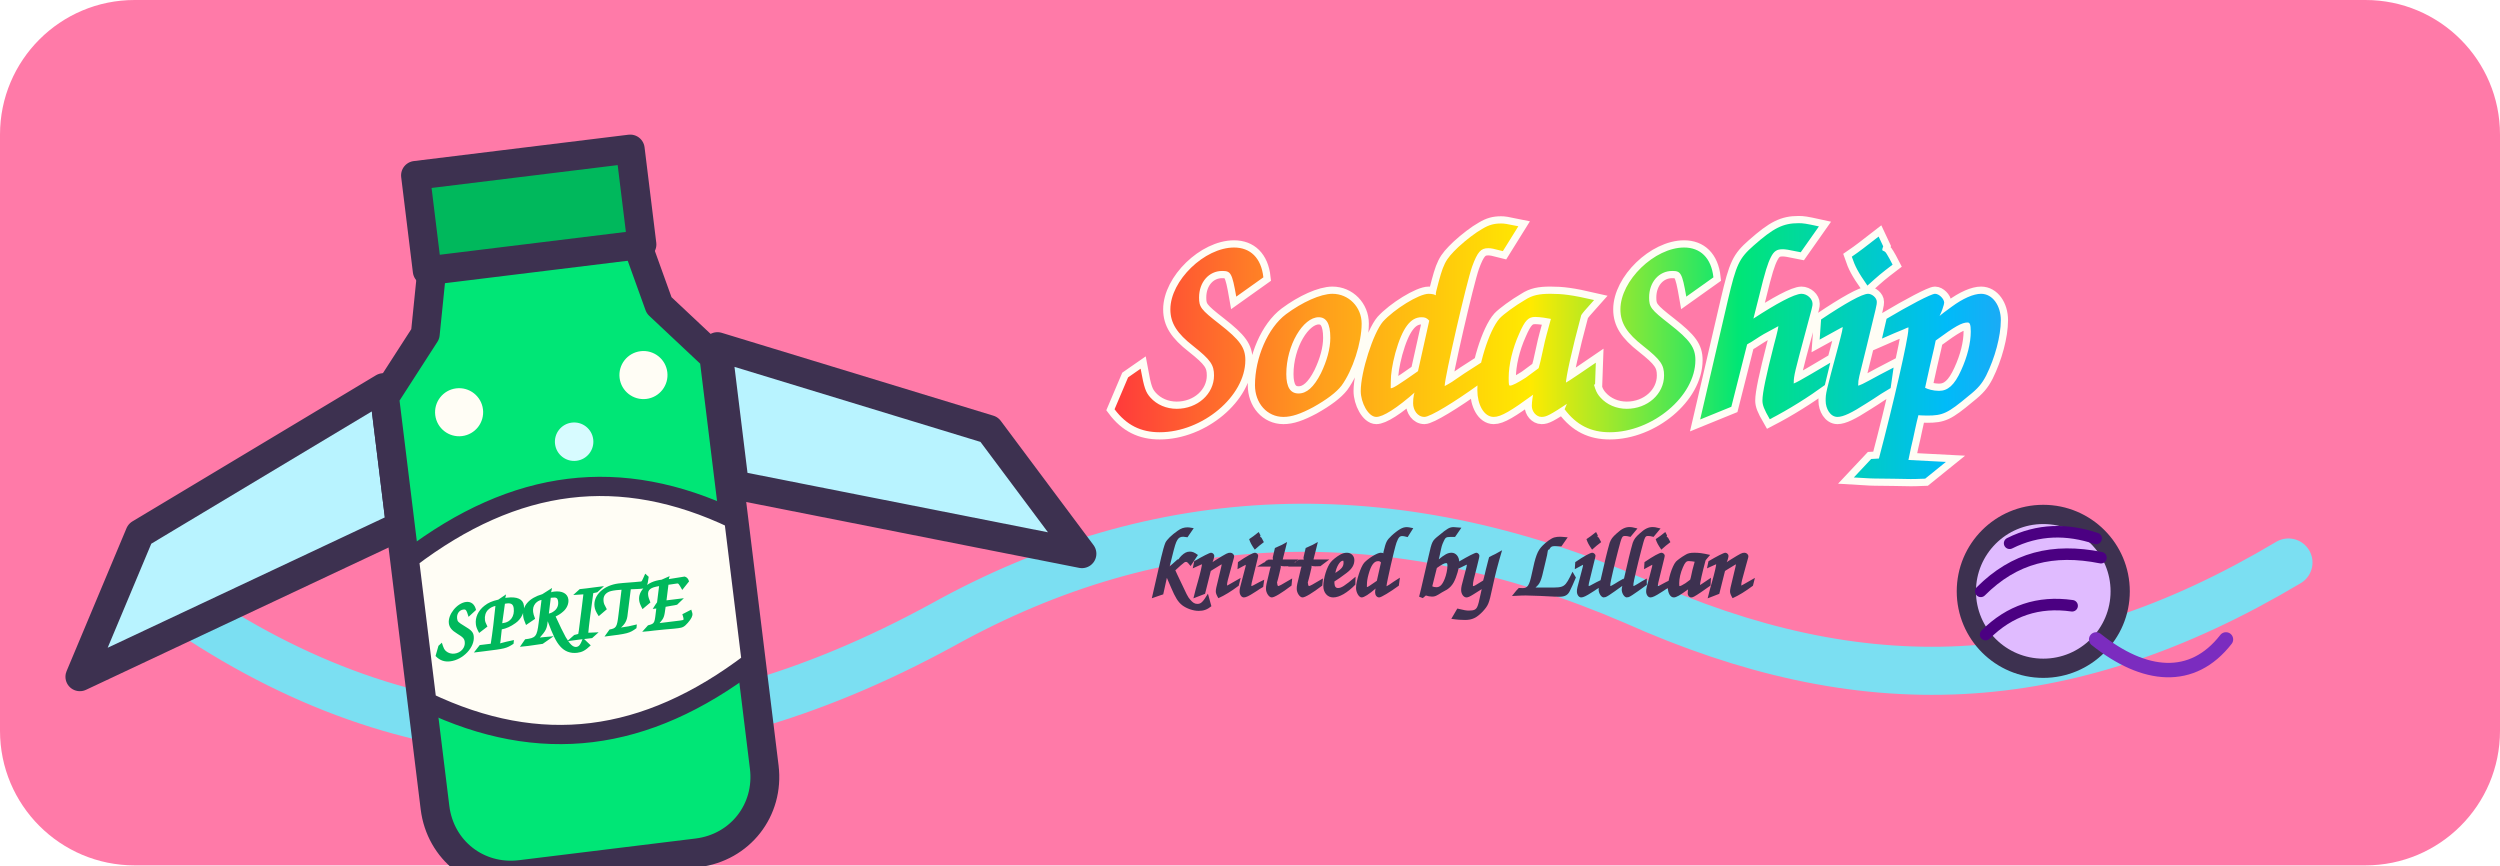
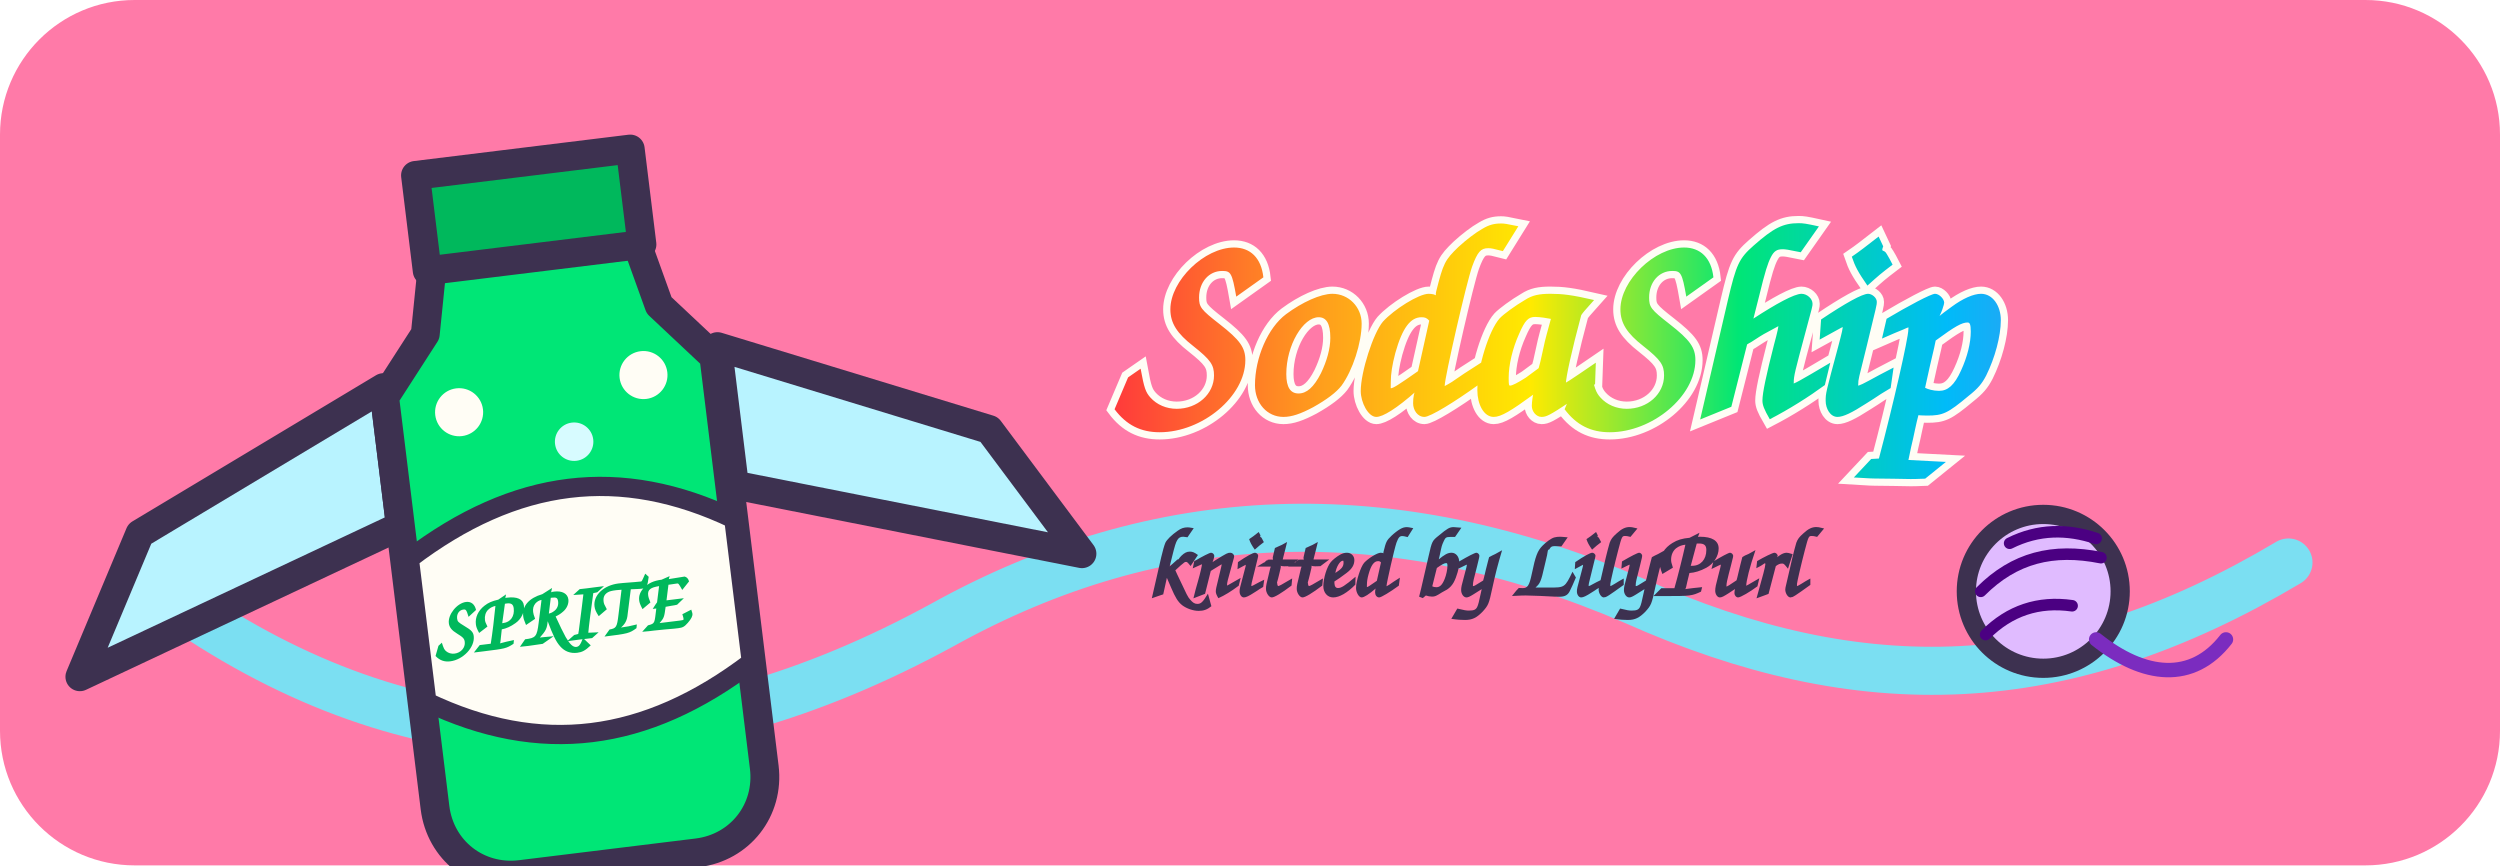
<svg xmlns="http://www.w3.org/2000/svg" viewBox="0 0 520 180" role="img" aria-labelledby="title desc">
  <defs>
    <linearGradient id="rainbowText" x1="232" y1="0" x2="472" y2="0" gradientUnits="userSpaceOnUse">
      <stop offset="0%" stop-color="#ff3b3b" />
      <stop offset="18%" stop-color="#ff9f1c" />
      <stop offset="36%" stop-color="#ffea00" />
      <stop offset="54%" stop-color="#00e676" />
      <stop offset="72%" stop-color="#00bbf9" />
      <stop offset="100%" stop-color="#9b5de5" />
    </linearGradient>
  </defs>
  <rect width="520" height="180" rx="28" fill="#ff7aa8" />
  <path d="M42 129c48 31 99 31 154 1 45-25 93-27 144-5 47 21 89 20 136-8" fill="none" stroke="#7bdff2" stroke-width="10" stroke-linecap="round" />
  <g transform="translate(54 23) rotate(-7 56 66)">
    <path d="M27 83L-43 106l16-28 54-24z" fill="#b8f3ff" stroke="#3d3150" stroke-width="6" stroke-linejoin="round" />
    <path d="M97 83l70 23-16-28-54-24z" fill="#b8f3ff" stroke="#3d3150" stroke-width="6" stroke-linejoin="round" />
    <path d="M42 22h39l5 22 10 12v86c0 9-7 16-16 16H43c-9 0-16-7-16-16V56l10-12z" fill="#00e676" stroke="#3d3150" stroke-width="6" stroke-linejoin="round" />
    <path d="M39 11h45v20H39z" fill="#00b85c" stroke="#3d3150" stroke-width="6" stroke-linejoin="round" />
    <path d="M28 90c24-14 46-14 68 0v30c-24 14-46 14-68 0z" fill="#fffdf5" stroke="#3d3150" stroke-width="4" stroke-linejoin="round" />
    <text x="31" y="111" font-family="Comic Sans MS, Trebuchet MS, cursive" font-size="17" font-weight="700" fill="#00b85c">SPRITE</text>
    <circle cx="42" cy="61" r="5" fill="#fffdf5" />
    <circle cx="65" cy="70" r="4" fill="#d7fbff" />
    <circle cx="81" cy="58" r="5" fill="#fffdf5" />
  </g>
  <text x="232" y="86" font-family="Comic Sans MS, Trebuchet MS, cursive" font-size="55" font-weight="700" fill="url(#rainbowText)" stroke="#fffdf5" stroke-width="3" paint-order="stroke">SodaShip</text>
-   <text x="238" y="124" font-family="Comic Sans MS, Trebuchet MS, cursive" font-size="20" font-weight="700" fill="#3d3150">knitted by Lillian</text>
+   <text x="238" y="124" font-family="Comic Sans MS, Trebuchet MS, cursive" font-size="20" font-weight="700" fill="#3d3150">knitted by LilyPurl</text>
  <g transform="translate(407 105)">
    <circle cx="18" cy="18" r="16" fill="#e0bbff" stroke="#3d3150" stroke-width="4" />
    <path d="M6 27c5-5 11-7 18-6M5 18c7-7 15-9 25-7M11 8c6-3 12-3 18-1" fill="none" stroke="#4b0082" stroke-width="2.4" stroke-linecap="round" />
    <path d="M29 28c10 8 20 9 27 0" fill="none" stroke="#7b2cbf" stroke-width="3" stroke-linecap="round" />
  </g>
</svg>
